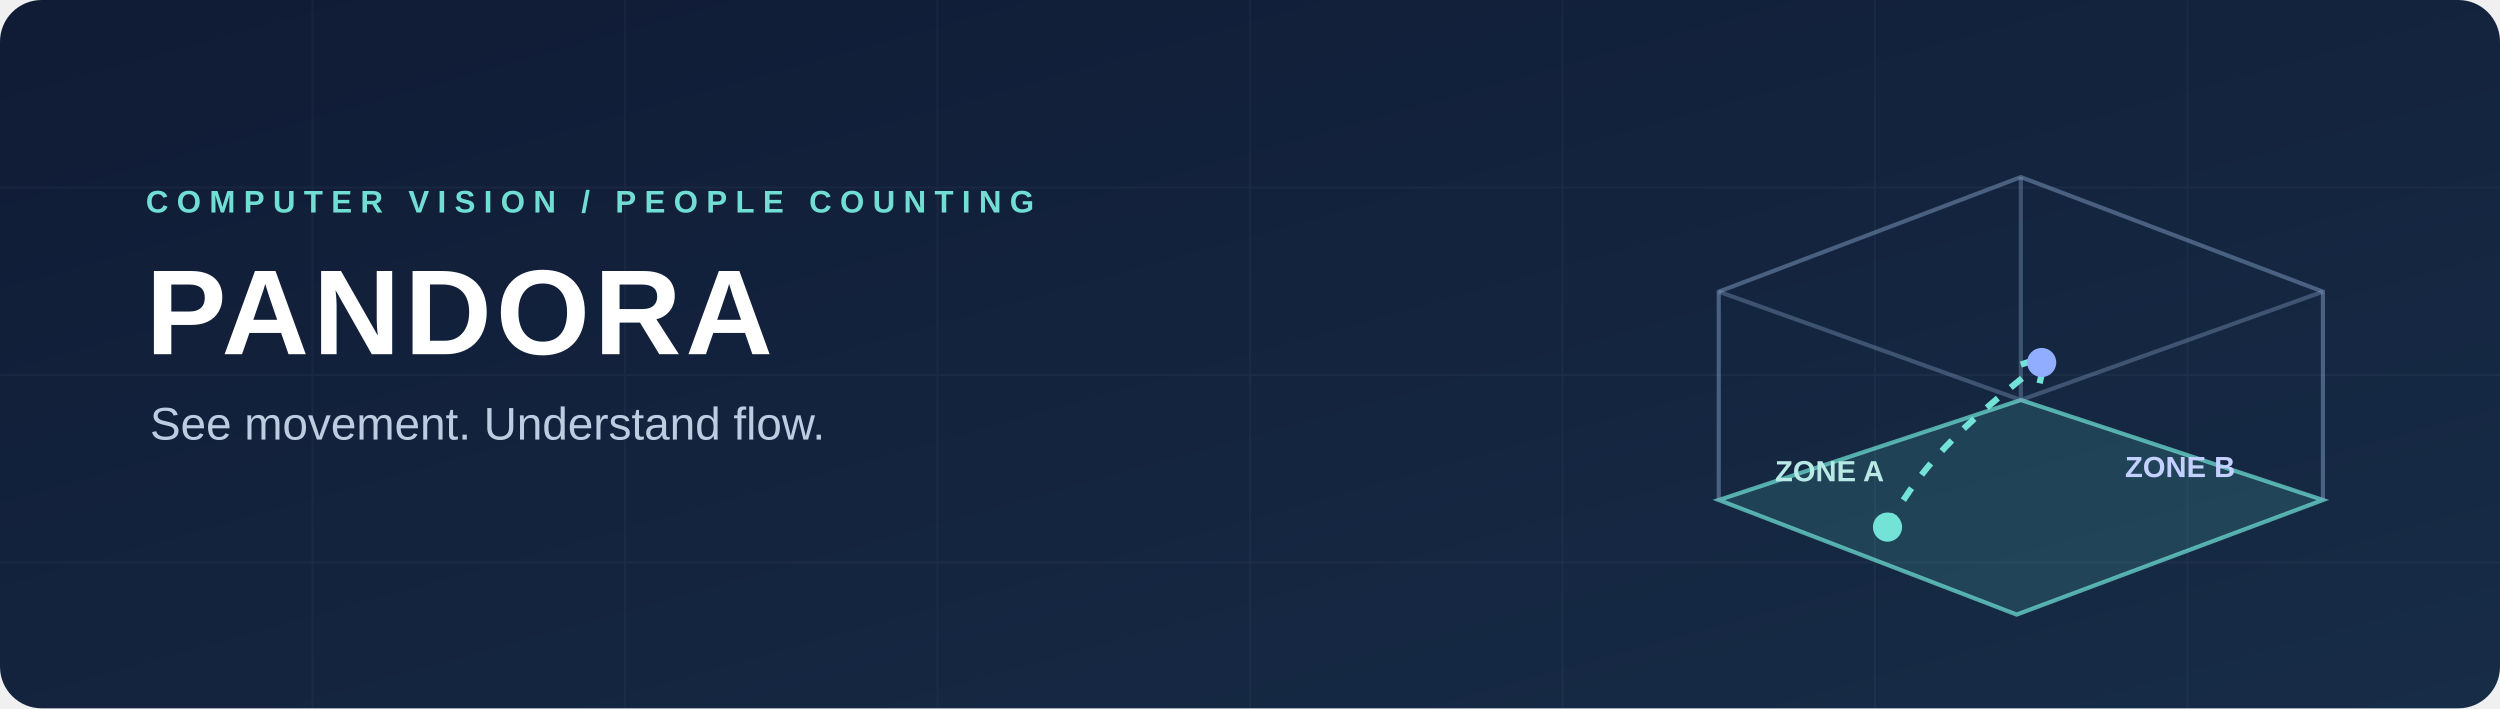
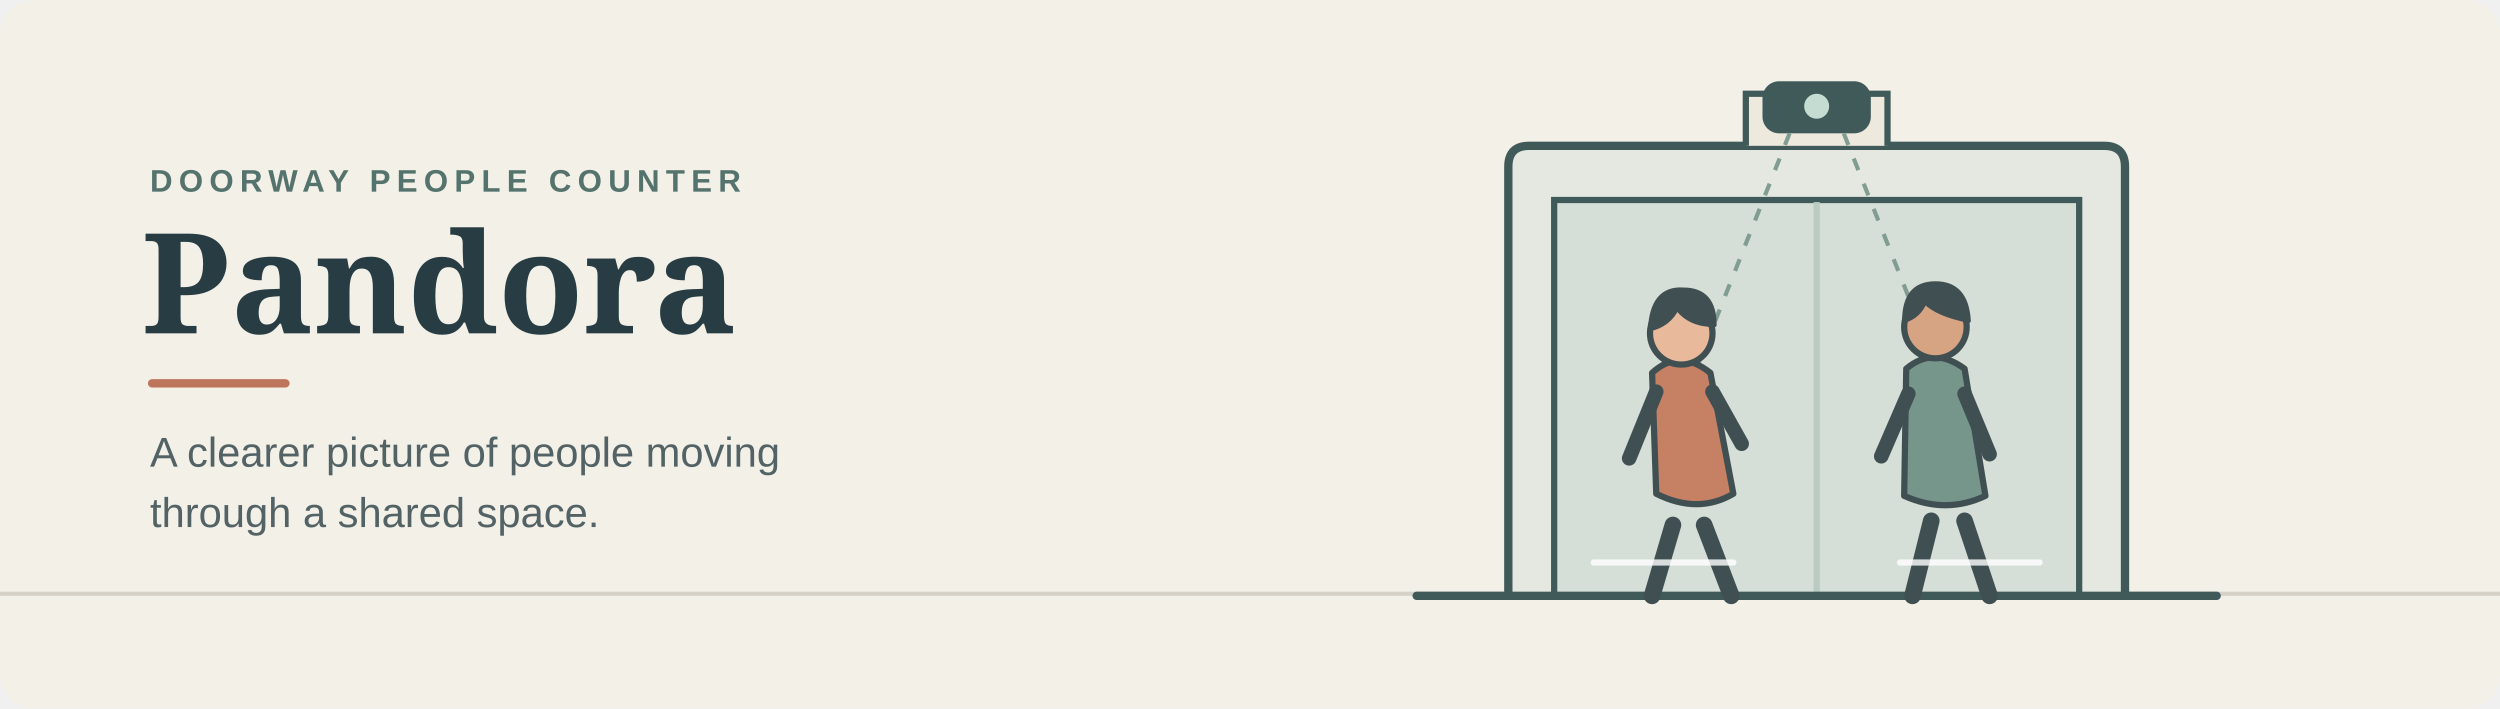
<svg xmlns="http://www.w3.org/2000/svg" viewBox="0 0 1200 340" role="img" aria-labelledby="title desc">
-   <defs>
-     <linearGradient id="bg" x2="1" y2="1">
-       <stop stop-color="#101b35" />
-       <stop offset="1" stop-color="#172c47" />
-     </linearGradient>
-     <linearGradient id="line" x2="1" y2="0">
-       <stop stop-color="#61d8cd" />
-       <stop offset="1" stop-color="#779cff" />
-     </linearGradient>
-   </defs>
-   <rect width="1200" height="340" rx="20" fill="url(#bg)" />
-   <path d="M0 270H1200M0 180H1200M0 90H1200M150 0V340M300 0V340M450 0V340M600 0V340M750 0V340M900 0V340M1050 0V340" stroke="#fff" stroke-opacity=".035" />
-   <text x="70" y="102" fill="#71ded3" font-family="Arial,sans-serif" font-size="15" font-weight="bold" letter-spacing="4">COMPUTER VISION / PEOPLE COUNTING</text>
-   <text x="70" y="170" fill="#fff" font-family="Arial,sans-serif" font-size="58" font-weight="bold" letter-spacing="2">PANDORA</text>
-   <text x="72" y="211" fill="#bdcce0" font-family="Arial,sans-serif" font-size="22">See movement. Understand flow.</text>
-   <path d="M72 250h215" stroke="url(#line)" stroke-width="4" stroke-linecap="round" />
-   <g transform="translate(780 35)">
-     <path d="M45 205 188 260 335 205 190 157Z" fill="#5de0cf" fill-opacity=".15" stroke="#70e4d7" stroke-opacity=".7" stroke-width="2" />
-     <path d="M45 205 45 105 190 50 335 105 335 205" fill="none" stroke="#8ba9cf" stroke-opacity=".45" stroke-width="2" />
-     <path d="M190 50v107M45 105l145 52 145-52" fill="none" stroke="#8ba9cf" stroke-opacity=".35" stroke-width="2" />
-     <path d="M126 218c18-34 44-55 74-79" fill="none" stroke="#74e3d7" stroke-width="3" stroke-dasharray="7 8" />
-     <path d="m190 140 12-4-3 13" fill="none" stroke="#74e3d7" stroke-width="3" />
-     <circle cx="126" cy="218" r="7" fill="#74e3d7" />
-     <circle cx="200" cy="139" r="7" fill="#91adff" />
-     <text x="72" y="196" fill="#b9e9e5" font-family="Arial,sans-serif" font-size="14" font-weight="bold">ZONE A</text>
-     <text x="240" y="194" fill="#c4d0ff" font-family="Arial,sans-serif" font-size="14" font-weight="bold">ZONE B</text>
+   <rect width="1200" height="340" rx="16" fill="#f3f0e8" />
+   <path d="M0 285H1200" stroke="#d6d2c7" stroke-width="2" />
+   <text x="72" y="92" fill="#55736d" font-family="Arial, sans-serif" font-size="15" font-weight="700" letter-spacing="3">DOORWAY PEOPLE COUNTER</text>
+   <text x="68" y="160" fill="#283d43" font-family="Georgia, serif" font-size="67" font-weight="700">Pandora</text>
+   <path d="M73 184h64" stroke="#bd765c" stroke-width="4" stroke-linecap="round" />
+   <text x="72" y="224" fill="#536365" font-family="Arial, sans-serif" font-size="20">A clearer picture of people moving</text>
+   <text x="72" y="253" fill="#536365" font-family="Arial, sans-serif" font-size="20">through a shared space.</text>
+   <path d="M724 286V80q0-10 10-10h276q10 0 10 10v206" fill="#e4e8e1" stroke="#405a5a" stroke-width="4" />
+   <path d="M746 286V96h252v190" fill="#d5ded7" stroke="#405a5a" stroke-width="3" />
+   <path d="M872 97v189" stroke="#bacbc1" stroke-width="3" />
+   <path d="M680 286h384" stroke="#405a5a" stroke-width="4" stroke-linecap="round" />
+   <path d="M838 70V45h68v25" fill="#eee9dd" stroke="#405a5a" stroke-width="3" />
+   <rect x="846" y="39" width="52" height="25" rx="8" fill="#405a5a" />
+   <circle cx="872" cy="51" r="6" fill="#c5dcd2" />
+   <path d="M859 64 794 228M885 64l65 164" stroke="#819d91" stroke-width="2" stroke-dasharray="6 7" />
+   <g stroke="#405052" stroke-width="3" stroke-linecap="round" stroke-linejoin="round">
+     <path d="M803 252l-10 34m25-34 13 34" fill="none" stroke-width="8" />
+     <path d="M793 179q13-12 28 0l11 58q-17 10-37 0z" fill="#c68165" />
+     <path d="m795 188-13 32m40-32 14 25" fill="none" stroke-width="7" />
+     <circle cx="807" cy="160" r="15" fill="#e9b99c" />
+     <path d="M792 158q1-20 16-19 15 0 15 17-12 0-18-8-4 8-13 10z" fill="#405052" stroke-width="2" />
+     <path d="M927 250l-9 36m25-36 12 36" fill="none" stroke-width="8" />
+     <path d="M915 177q13-11 28 0l10 61q-19 9-39 0z" fill="#77968b" />
+     <path d="m916 189-13 30m40-30 12 29" fill="none" stroke-width="7" />
+     <circle cx="929" cy="157" r="15" fill="#d7a483" />
+     <path d="M914 154q0-18 15-18t16 18q-15-3-21-9-3 7-10 9z" fill="#405052" stroke-width="2" />
  </g>
+   <path d="M765 270h67m80 0h67" stroke="#fff" stroke-opacity=".8" stroke-width="3" stroke-linecap="round" />
</svg>
